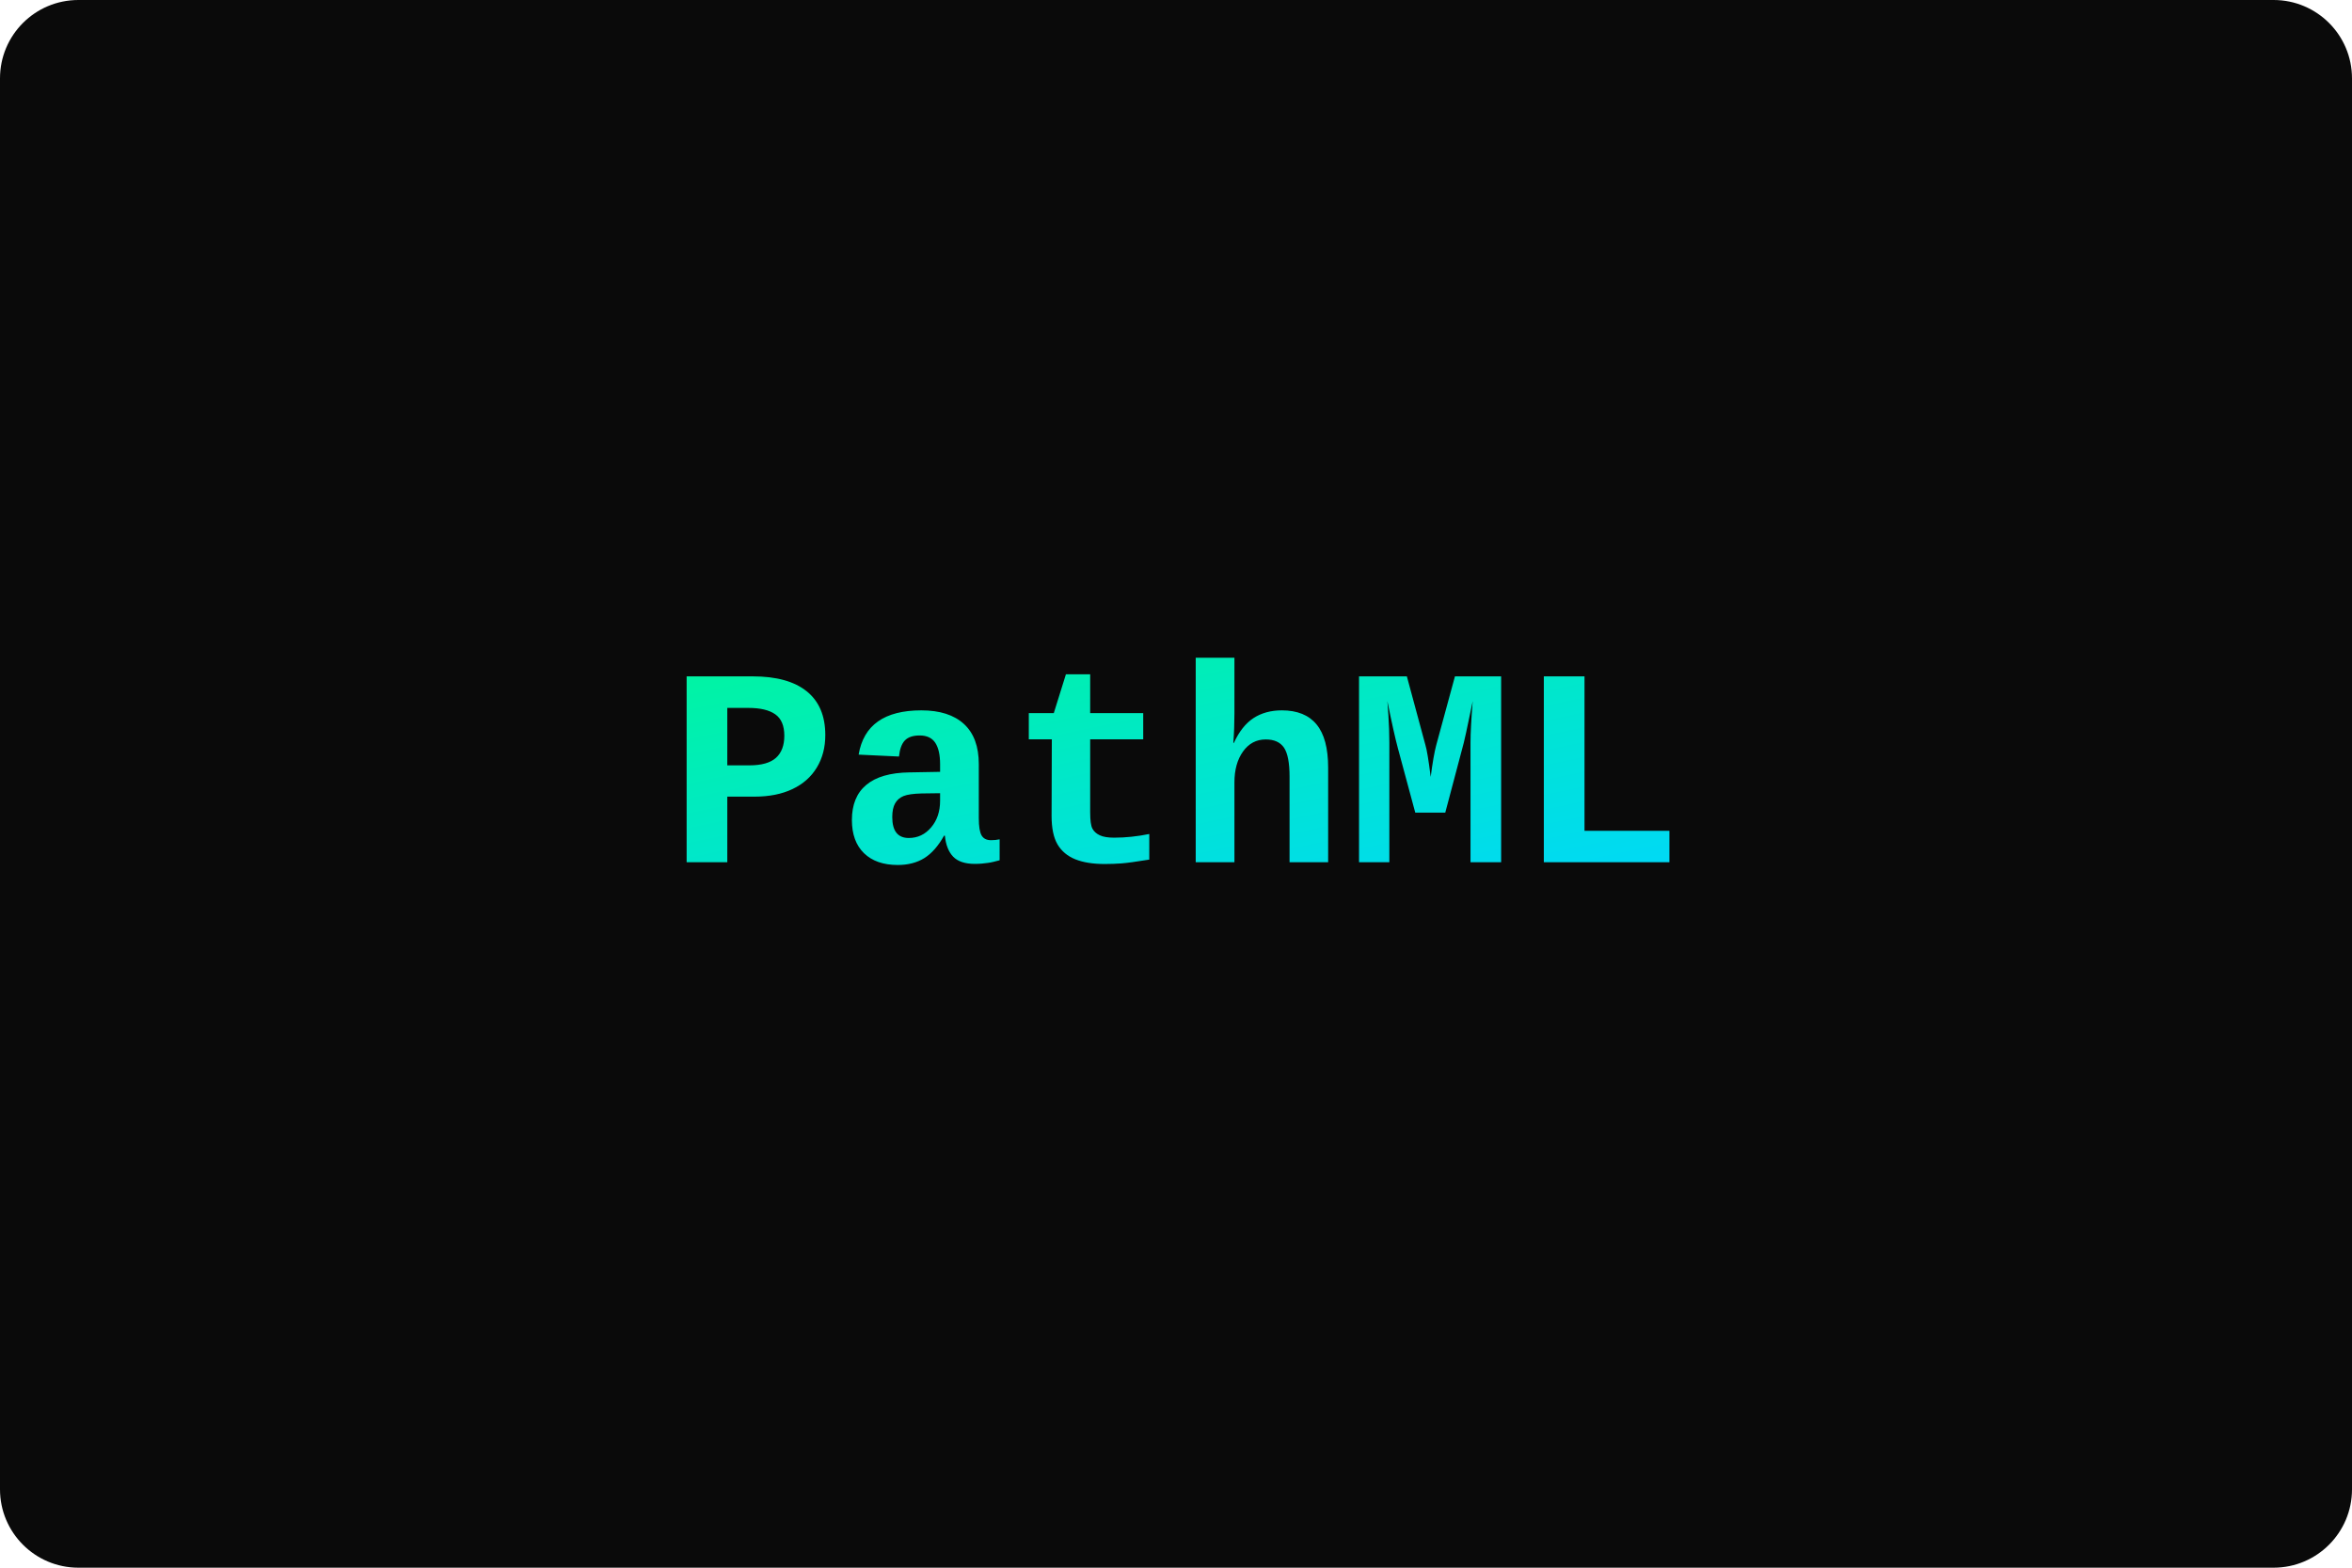
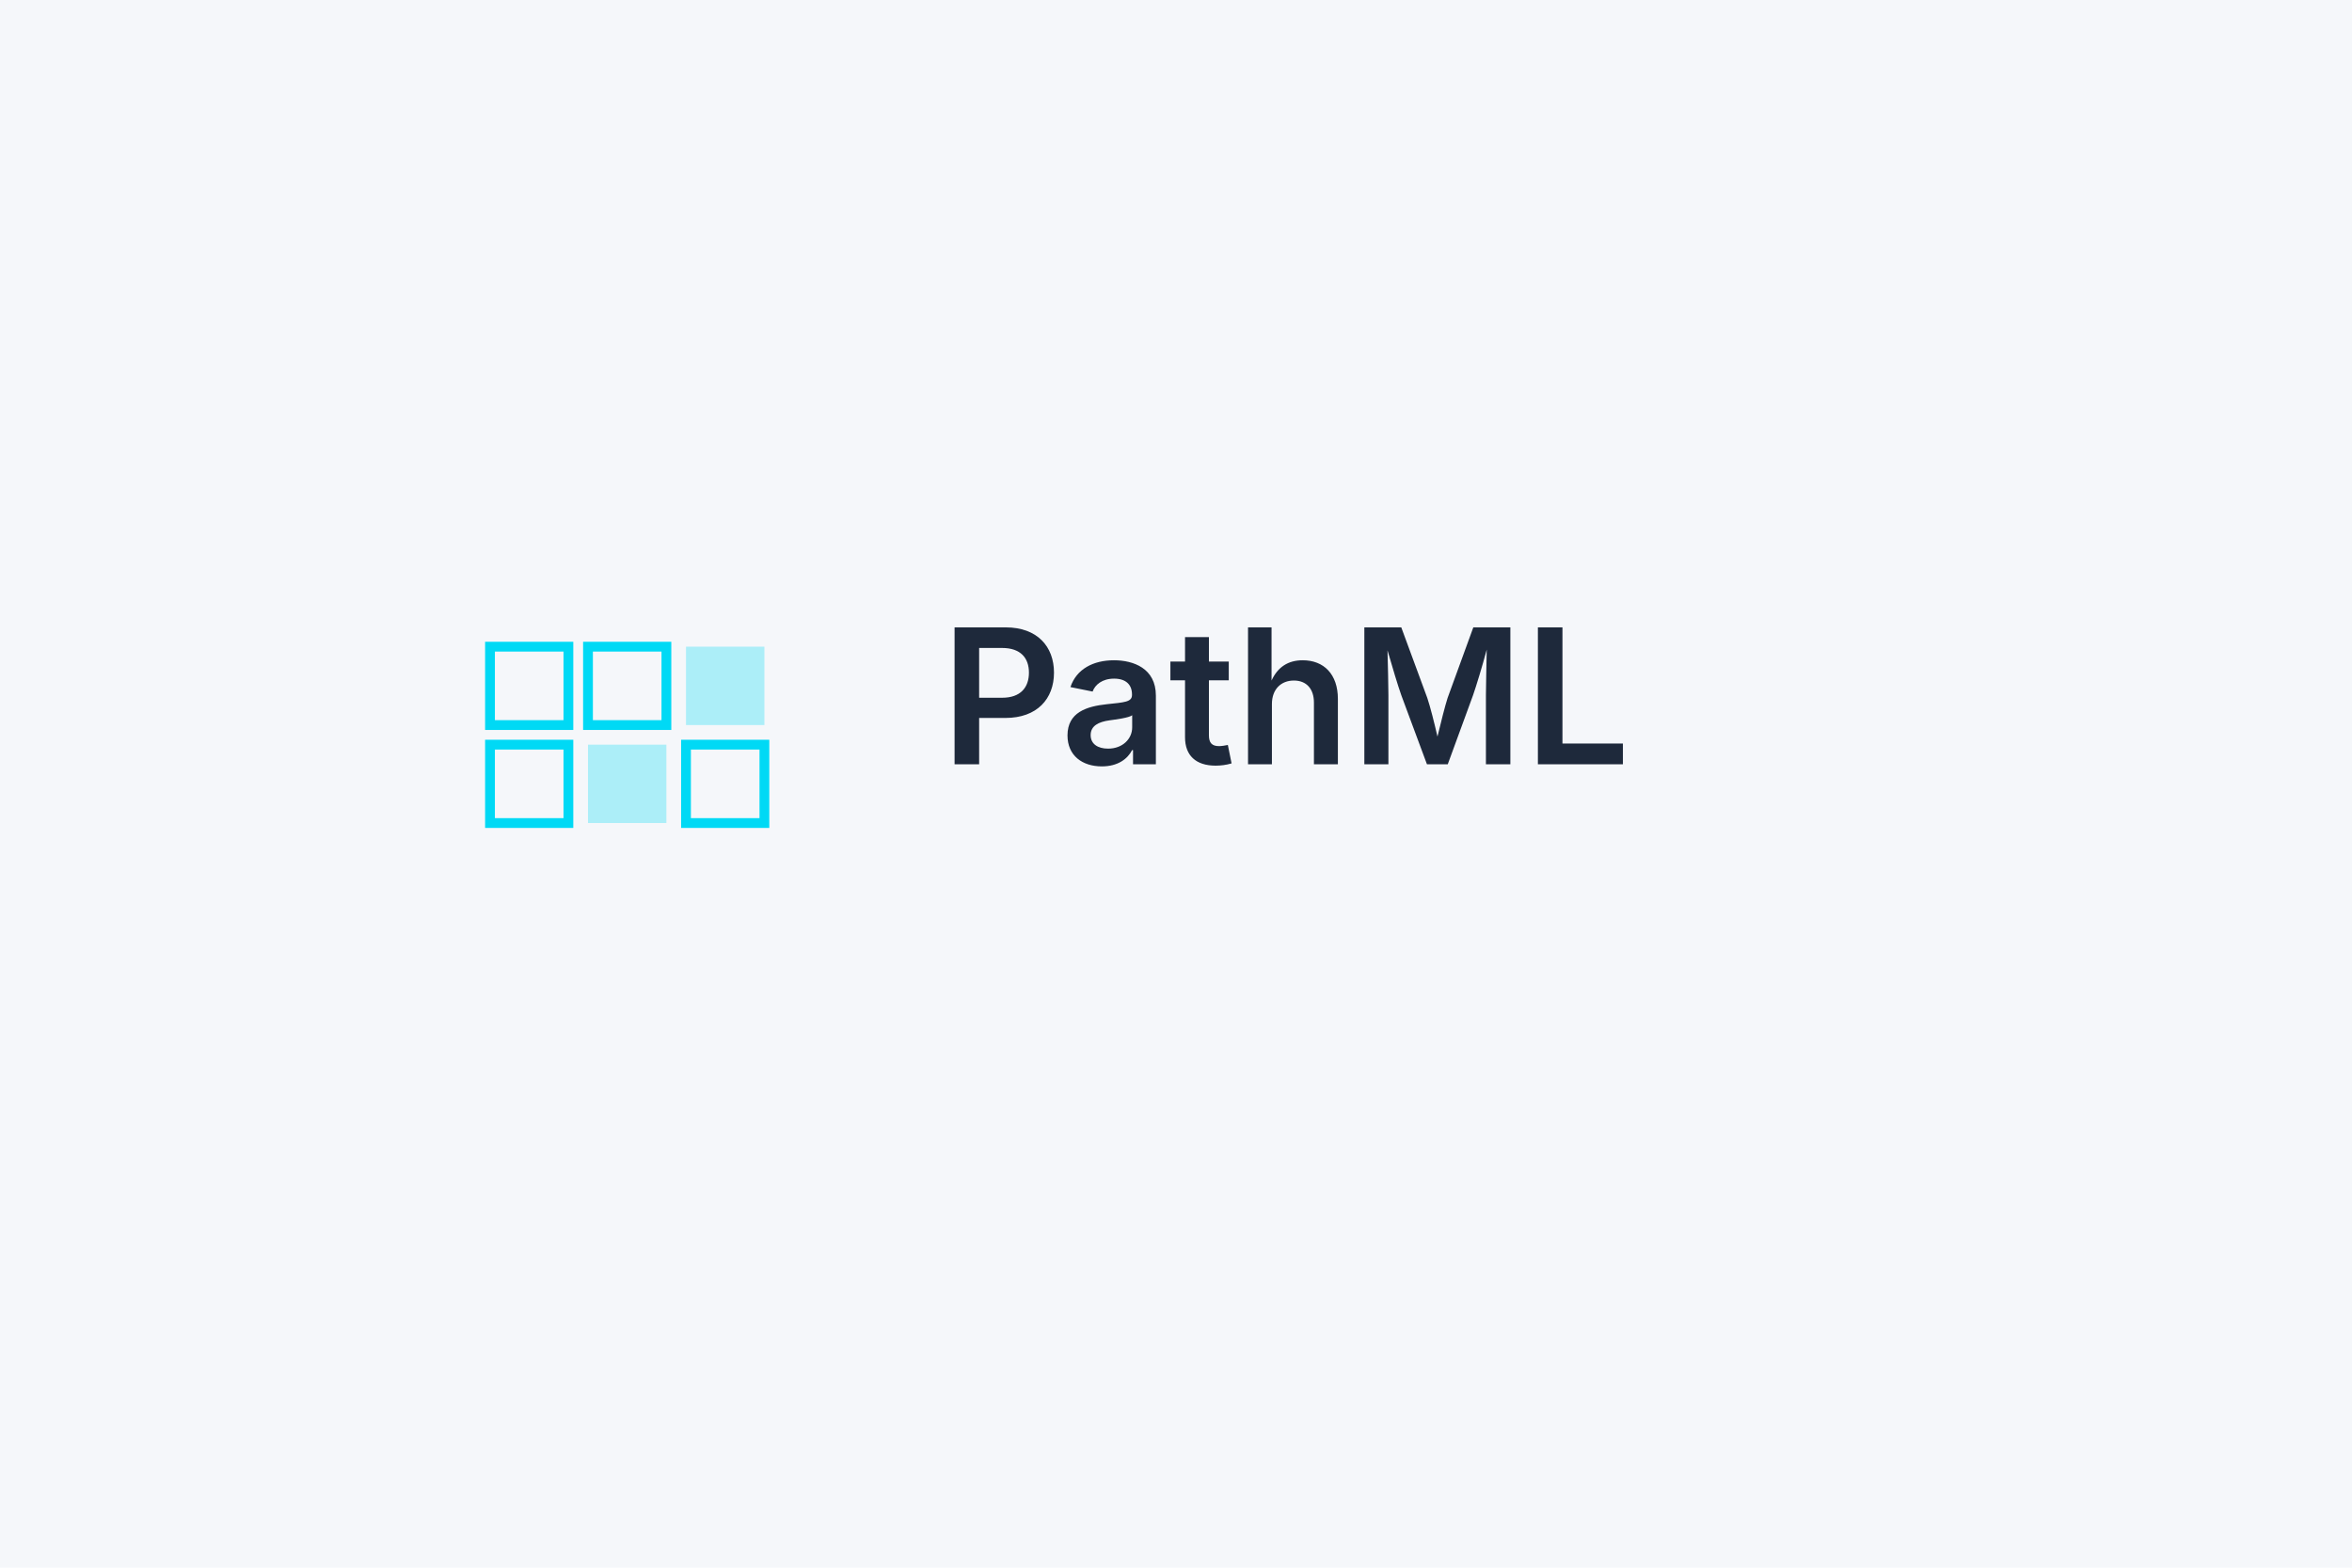
<svg xmlns="http://www.w3.org/2000/svg" width="600" height="400" viewBox="0 0 600 400">
-   <defs>
-     <linearGradient id="gradPath" x1="0%" y1="0%" x2="100%" y2="100%">
-       <stop offset="0%" style="stop-color:#00f5a0;stop-opacity:1" />
-       <stop offset="100%" style="stop-color:#00d9f5;stop-opacity:1" />
-     </linearGradient>
-   </defs>
-   <rect width="600" height="400" rx="20" fill="#0a0a0a" />
-   <text x="300" y="220" font-family="'Courier New', monospace" font-size="72" font-weight="bold" fill="url(#gradPath)" text-anchor="middle">PathML</text>
+   <rect width="600" height="400" fill="#f5f7fa" />
+   <rect x="125" y="165" width="20" height="20" fill="none" stroke="#00d9f5" stroke-width="2.5" />
+   <rect x="150" y="165" width="20" height="20" fill="none" stroke="#00d9f5" stroke-width="2.5" />
+   <rect x="175" y="165" width="20" height="20" fill="#00d9f5" opacity="0.3" />
+   <rect x="125" y="190" width="20" height="20" fill="none" stroke="#00d9f5" stroke-width="2.5" />
+   <rect x="150" y="190" width="20" height="20" fill="#00d9f5" opacity="0.3" />
+   <rect x="175" y="190" width="20" height="20" fill="none" stroke="#00d9f5" stroke-width="2.5" />
+   <text x="240" y="195" font-family="'Inter', 'SF Pro Display', -apple-system, sans-serif" font-size="48" font-weight="600" fill="#1e293b" text-anchor="start">PathML</text>
</svg>
